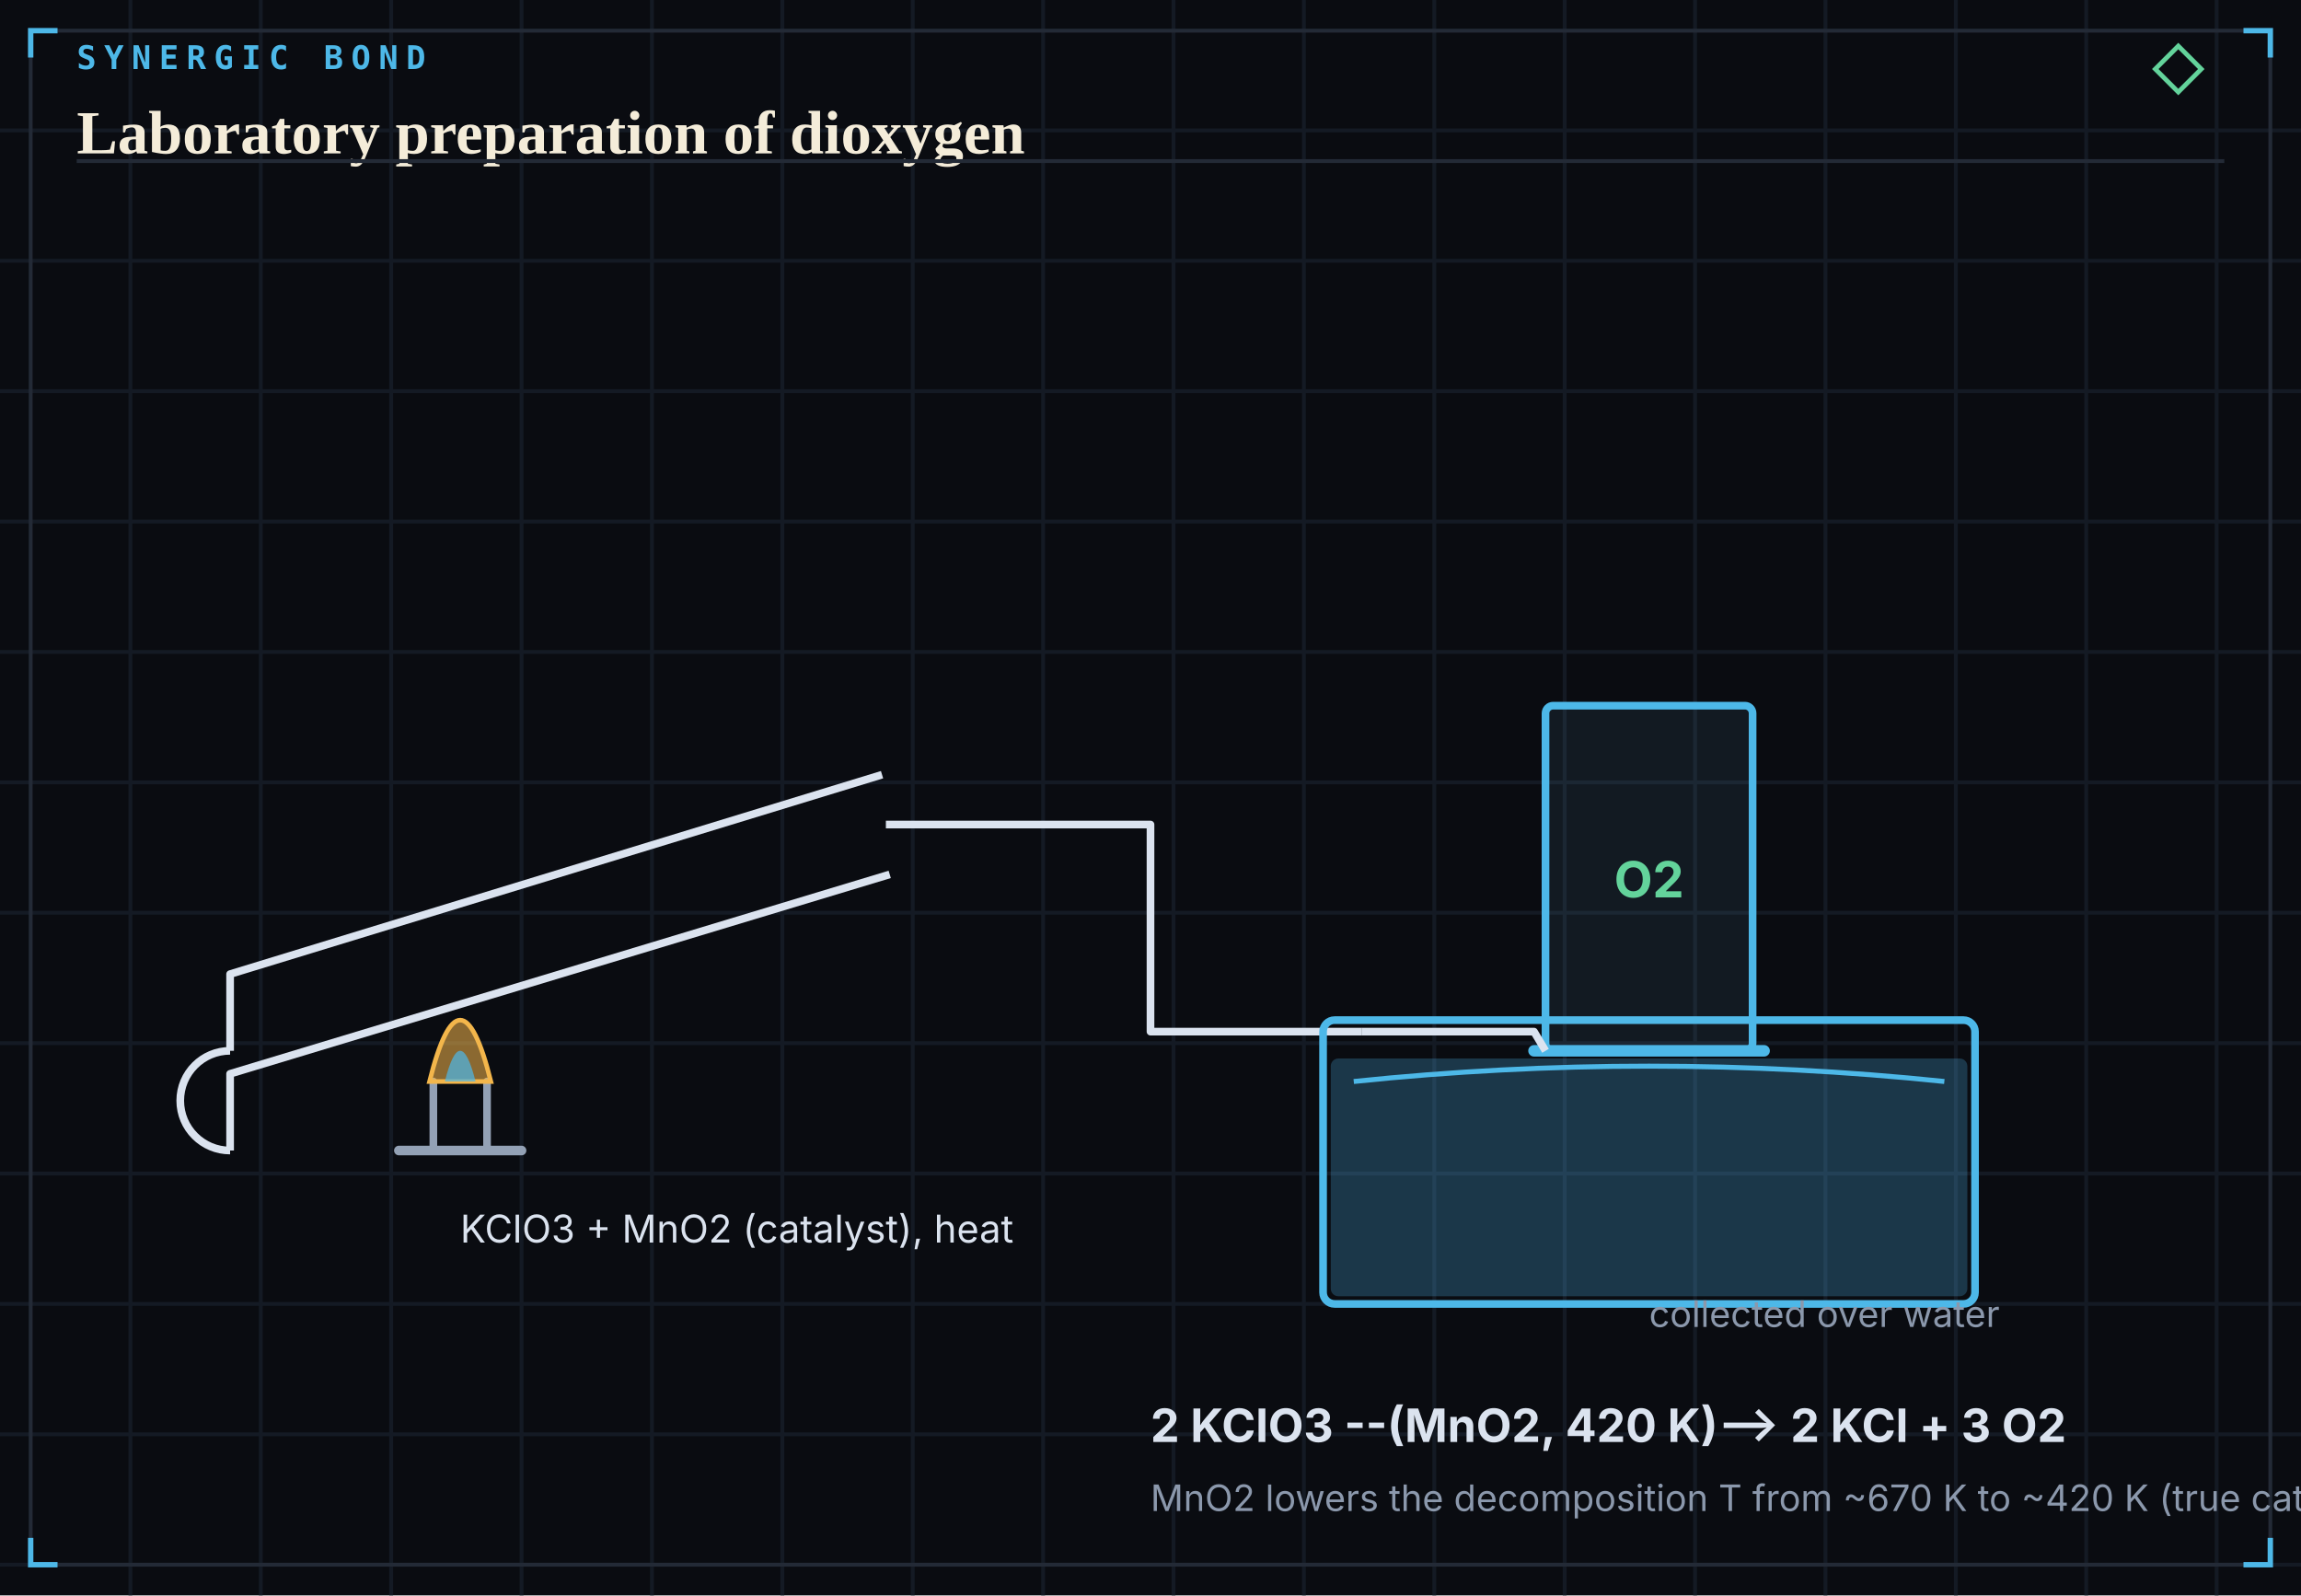
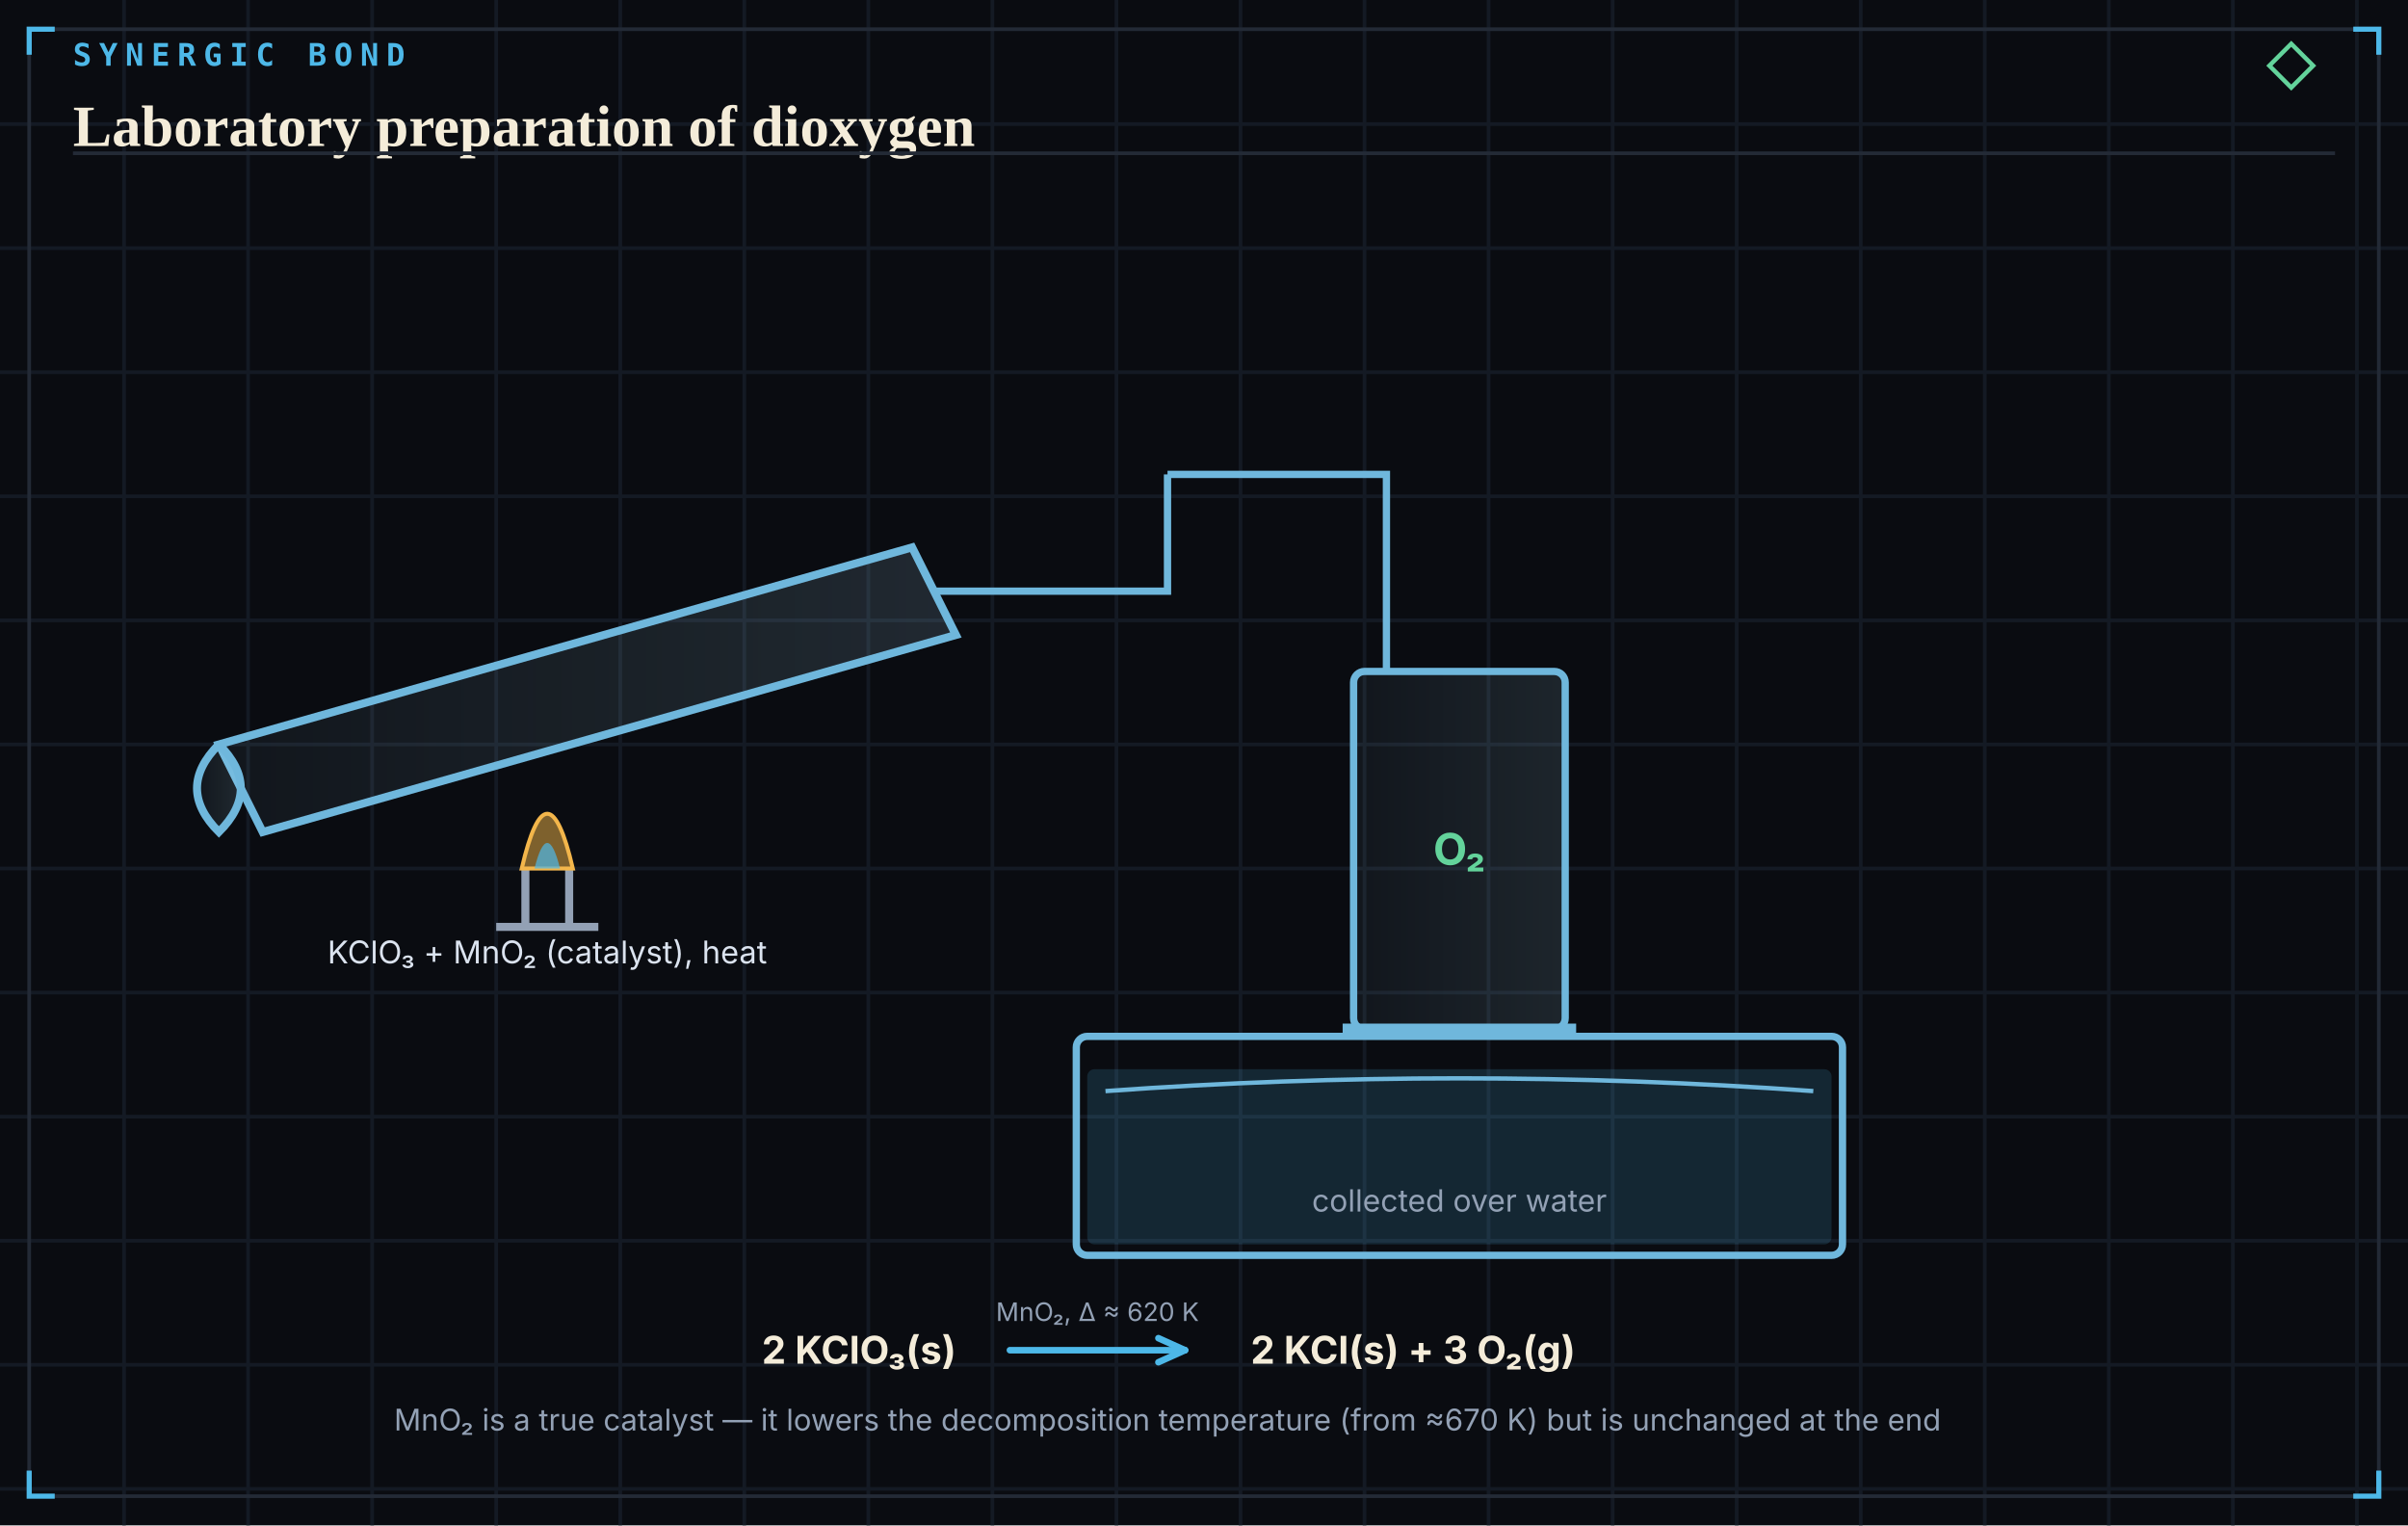
- <svg xmlns="http://www.w3.org/2000/svg" width="600" height="416" viewBox="0 0 600 416" font-family="'Inter','Helvetica Neue',Arial,'DejaVu Sans',sans-serif">
-   <rect width="600" height="416" fill="#0a0c11" />
+ <svg xmlns="http://www.w3.org/2000/svg" width="660" height="418" viewBox="0 0 660 418" font-family="'Inter','Helvetica Neue',Arial,'DejaVu Sans',sans-serif">
+   <defs>
+     <linearGradient id="po2" x1="0" y1="0" x2="1" y2="0">
+       <stop offset="0" stop-color="#a9dcf5" stop-opacity="0.05" />
+       <stop offset="1" stop-color="#a9dcf5" stop-opacity="0.14" />
+     </linearGradient>
+     <linearGradient id="j_2800" x1="0" y1="0" x2="1" y2="0">
+       <stop offset="0" stop-color="#a9dcf5" stop-opacity="0.05" />
+       <stop offset="1" stop-color="#a9dcf5" stop-opacity="0.12" />
+     </linearGradient>
+   </defs>
+   <rect width="660" height="418" fill="#0a0c11" />
  <g stroke="#141a24" stroke-width="1">
-     <line x1="34" y1="0" x2="34" y2="416" />
-     <line x1="68" y1="0" x2="68" y2="416" />
-     <line x1="102" y1="0" x2="102" y2="416" />
-     <line x1="136" y1="0" x2="136" y2="416" />
-     <line x1="170" y1="0" x2="170" y2="416" />
-     <line x1="204" y1="0" x2="204" y2="416" />
-     <line x1="238" y1="0" x2="238" y2="416" />
-     <line x1="272" y1="0" x2="272" y2="416" />
-     <line x1="306" y1="0" x2="306" y2="416" />
-     <line x1="340" y1="0" x2="340" y2="416" />
-     <line x1="374" y1="0" x2="374" y2="416" />
-     <line x1="408" y1="0" x2="408" y2="416" />
-     <line x1="442" y1="0" x2="442" y2="416" />
-     <line x1="476" y1="0" x2="476" y2="416" />
-     <line x1="510" y1="0" x2="510" y2="416" />
-     <line x1="544" y1="0" x2="544" y2="416" />
-     <line x1="578" y1="0" x2="578" y2="416" />
-     <line x1="0" y1="34" x2="600" y2="34" />
-     <line x1="0" y1="68" x2="600" y2="68" />
-     <line x1="0" y1="102" x2="600" y2="102" />
-     <line x1="0" y1="136" x2="600" y2="136" />
-     <line x1="0" y1="170" x2="600" y2="170" />
-     <line x1="0" y1="204" x2="600" y2="204" />
-     <line x1="0" y1="238" x2="600" y2="238" />
-     <line x1="0" y1="272" x2="600" y2="272" />
-     <line x1="0" y1="306" x2="600" y2="306" />
-     <line x1="0" y1="340" x2="600" y2="340" />
-     <line x1="0" y1="374" x2="600" y2="374" />
-     <line x1="0" y1="408" x2="600" y2="408" />
+     <line x1="34" y1="0" x2="34" y2="418" />
+     <line x1="68" y1="0" x2="68" y2="418" />
+     <line x1="102" y1="0" x2="102" y2="418" />
+     <line x1="136" y1="0" x2="136" y2="418" />
+     <line x1="170" y1="0" x2="170" y2="418" />
+     <line x1="204" y1="0" x2="204" y2="418" />
+     <line x1="238" y1="0" x2="238" y2="418" />
+     <line x1="272" y1="0" x2="272" y2="418" />
+     <line x1="306" y1="0" x2="306" y2="418" />
+     <line x1="340" y1="0" x2="340" y2="418" />
+     <line x1="374" y1="0" x2="374" y2="418" />
+     <line x1="408" y1="0" x2="408" y2="418" />
+     <line x1="442" y1="0" x2="442" y2="418" />
+     <line x1="476" y1="0" x2="476" y2="418" />
+     <line x1="510" y1="0" x2="510" y2="418" />
+     <line x1="544" y1="0" x2="544" y2="418" />
+     <line x1="578" y1="0" x2="578" y2="418" />
+     <line x1="612" y1="0" x2="612" y2="418" />
+     <line x1="646" y1="0" x2="646" y2="418" />
+     <line x1="0" y1="34" x2="660" y2="34" />
+     <line x1="0" y1="68" x2="660" y2="68" />
+     <line x1="0" y1="102" x2="660" y2="102" />
+     <line x1="0" y1="136" x2="660" y2="136" />
+     <line x1="0" y1="170" x2="660" y2="170" />
+     <line x1="0" y1="204" x2="660" y2="204" />
+     <line x1="0" y1="238" x2="660" y2="238" />
+     <line x1="0" y1="272" x2="660" y2="272" />
+     <line x1="0" y1="306" x2="660" y2="306" />
+     <line x1="0" y1="340" x2="660" y2="340" />
+     <line x1="0" y1="374" x2="660" y2="374" />
+     <line x1="0" y1="408" x2="660" y2="408" />
  </g>
-   <rect x="8" y="8" width="584" height="400" fill="none" stroke="#232a36" stroke-width="1" />
+   <rect x="8" y="8" width="644" height="402" fill="none" stroke="#232a36" stroke-width="1" />
  <path d="M 8 15 L 8 8 L 15 8" stroke="#4db8e8" stroke-width="1.4" fill="none" />
-   <path d="M 592 15 L 592 8 L 585 8" stroke="#4db8e8" stroke-width="1.4" fill="none" />
-   <path d="M 8 401 L 8 408 L 15 408" stroke="#4db8e8" stroke-width="1.4" fill="none" />
-   <path d="M 592 401 L 592 408 L 585 408" stroke="#4db8e8" stroke-width="1.4" fill="none" />
+   <path d="M 652 15 L 652 8 L 645 8" stroke="#4db8e8" stroke-width="1.4" fill="none" />
+   <path d="M 8 403 L 8 410 L 15 410" stroke="#4db8e8" stroke-width="1.4" fill="none" />
+   <path d="M 652 403 L 652 410 L 645 410" stroke="#4db8e8" stroke-width="1.4" fill="none" />
  <text x="20" y="18" font-size="8.5" font-weight="bold" fill="#4db8e8" text-anchor="start" font-family="'SF Mono','DejaVu Sans Mono',ui-monospace,Menlo,monospace" letter-spacing="0.24em">SYNERGIC BOND</text>
-   <path d="M 568 12 l 6 6 l -6 6 l -6 -6 z" fill="none" stroke="#63d39b" stroke-width="1.2" />
+   <path d="M 628 12 l 6 6 l -6 6 l -6 -6 z" fill="none" stroke="#63d39b" stroke-width="1.2" />
  <text x="20" y="40" font-size="16" font-weight="bold" fill="#f4ecd9" text-anchor="start" font-family="'Georgia','Times New Roman',serif">Laboratory preparation of dioxygen</text>
-   <line x1="20" y1="42" x2="580" y2="42" stroke="#232a36" stroke-width="1" />
+   <line x1="20" y1="42" x2="640" y2="42" stroke="#232a36" stroke-width="1" />
  <g transform="translate(0,34)">
-     <path d="M 60.0 240.0 L 60.0 220.0 L 230.0 168.0" fill="none" stroke="#dbe3ef" stroke-width="2" stroke-linejoin="round" />
-     <path d="M 60.0 266.0 L 60.0 246.0 L 232.0 194.0" fill="none" stroke="#dbe3ef" stroke-width="2" stroke-linejoin="round" />
-     <path d="M 60 240 A 13 13 0 0 0 60 266" fill="none" stroke="#dbe3ef" stroke-width="2" stroke-linejoin="round" />
-     <line x1="104.0" y1="266.0" x2="136.0" y2="266.0" stroke="#93a1b5" stroke-width="2.5" stroke-linecap="round" />
-     <line x1="113.0" y1="248.0" x2="113.0" y2="266.0" stroke="#93a1b5" stroke-width="2" stroke-linecap="round" />
-     <line x1="127.0" y1="248.0" x2="127.0" y2="266.0" stroke="#93a1b5" stroke-width="2" stroke-linecap="round" />
-     <path d="M 112 248 Q 120 216 128 248 Z" fill="#f3b64b" fill-opacity="0.55" stroke="#f3b64b" stroke-width="1.2" />
-     <path d="M 116 248 Q 120 232 124 248 Z" fill="#4db8e8" fill-opacity="0.7" stroke="none" />
-     <text x="120.0" y="290.0" font-size="10" font-weight="normal" fill="#dbe3ef" text-anchor="start">KClO3  +  MnO2 (catalyst),  heat</text>
-     <path d="M 231.0 181.0 L 300.0 181.0 L 300.0 235.0 L 355.0 235.0" fill="none" stroke="#dbe3ef" stroke-width="2" stroke-linejoin="round" />
-     <rect x="345.0" y="232" width="170" height="74" rx="3" fill="none" stroke="#4db8e8" stroke-width="2" />
-     <rect x="347.0" y="242" width="166" height="62" rx="2" fill="rgba(80,180,232,0.26)" stroke="none" />
-     <path d="M 353.0 248 Q 430 240 507.0 248" fill="none" stroke="#4db8e8" stroke-width="1.3" stroke-linejoin="round" />
-     <rect x="403.0" y="150" width="54" height="90" rx="2" fill="rgba(120,190,235,0.08)" stroke="#4db8e8" stroke-width="2" />
-     <line x1="400.0" y1="240.0" x2="460.0" y2="240.0" stroke="#4db8e8" stroke-width="3" stroke-linecap="round" />
-     <text x="430.0" y="200.0" font-size="13" font-weight="bold" fill="#63d39b" text-anchor="middle">O2</text>
-     <path d="M 355.0 235.0 L 400.0 235.0 L 403.0 240.0" fill="none" stroke="#dbe3ef" stroke-width="2" stroke-linejoin="round" />
-     <text x="300.0" y="342.0" font-size="12" font-weight="bold" fill="#dbe3ef" text-anchor="start">2 KClO3  --(MnO2, 420 K)--&gt;  2 KCl  +  3 O2</text>
-     <text x="300.0" y="360.0" font-size="9.5" font-weight="normal" fill="#8b98ac" text-anchor="start">MnO2 lowers the decomposition T from ~670 K to ~420 K (true catalyst)</text>
-     <text x="430.0" y="312.0" font-size="9.5" font-weight="normal" fill="#8b98ac" text-anchor="start">collected over water</text>
+     <path d="M 60 170 L 250 116 L 262 140 L 72 194 Z" fill="url(#po2)" stroke="#6fb7dc" stroke-width="2.2" />
+     <path d="M 60 170 q -12 12 0 24 q 12 -12 0 -24" fill="url(#po2)" stroke="#6fb7dc" stroke-width="2.2" />
+     <path d="M 136 220 h 28 M 144 204 v 16 M 156 204 v 16" stroke="#93a1b5" stroke-width="2.2" />
+     <path d="M 143 204 Q 150 174 157 204 Z" fill="#f3b64b" fill-opacity="0.5" stroke="#f3b64b" stroke-width="1.1" />
+     <path d="M 146.5 204 Q 150 190 153.5 204 Z" fill="#4db8e8" fill-opacity="0.7" />
+     <text x="150.0" y="230.0" font-size="8.6" font-weight="normal" fill="#dbe3ef" text-anchor="middle">KClO₃ + MnO₂ (catalyst), heat</text>
+     <path d="M 256 128 L 320 128 L 320 96" fill="none" stroke="#6fb7dc" stroke-width="2" />
+     <rect x="295.0" y="250" width="210" height="60" rx="3" fill="none" stroke="#6fb7dc" stroke-width="2" />
+     <rect x="298.0" y="259" width="204" height="48" rx="2" fill="#4db8e8" fill-opacity="0.16" />
+     <path d="M 303.0 265 Q 400 258 497.0 265" fill="none" stroke="#6fb7dc" stroke-width="1.2" />
+     <rect x="371.0" y="150" width="58" height="98" rx="3" fill="url(#j_2800)" stroke="#6fb7dc" stroke-width="2" />
+     <line x1="368.0" y1="248" x2="432.0" y2="248" stroke="#6fb7dc" stroke-width="3" />
+     <text x="400.0" y="203.0" font-size="12" font-weight="bold" fill="#63d39b" text-anchor="middle">O₂</text>
+     <path d="M 320 96 L 380 96 L 380 150" fill="none" stroke="#6fb7dc" stroke-width="2" />
+     <text x="400.0" y="298.0" font-size="8.4" font-weight="normal" fill="#93a1b5" text-anchor="middle">collected over water</text>
+     <text x="208.8" y="339.7" font-size="10.5" font-weight="bold" fill="#f4ecd9" text-anchor="start">2 KClO₃(s)</text>
+     <line x1="276.8" y1="336.0" x2="324.8" y2="336.0" stroke="#4db8e8" stroke-width="1.8" stroke-linecap="round" />
+     <line x1="324.8" y1="336.0" x2="317.5" y2="332.7" stroke="#4db8e8" stroke-width="1.8" stroke-linecap="round" />
+     <line x1="324.8" y1="336.0" x2="317.5" y2="339.3" stroke="#4db8e8" stroke-width="1.8" stroke-linecap="round" />
+     <text x="300.8" y="328.0" font-size="7.0" font-weight="normal" fill="#93a1b5" text-anchor="middle">MnO₂, Δ ≈ 620 K</text>
+     <text x="342.8" y="339.7" font-size="10.5" font-weight="bold" fill="#f4ecd9" text-anchor="start">2 KCl(s) + 3 O₂(g)</text>
+     <text x="320.0" y="358.0" font-size="8.2" font-weight="normal" fill="#93a1b5" text-anchor="middle">MnO₂ is a true catalyst — it lowers the decomposition temperature (from ≈670 K) but is unchanged at the end</text>
  </g>
</svg>
